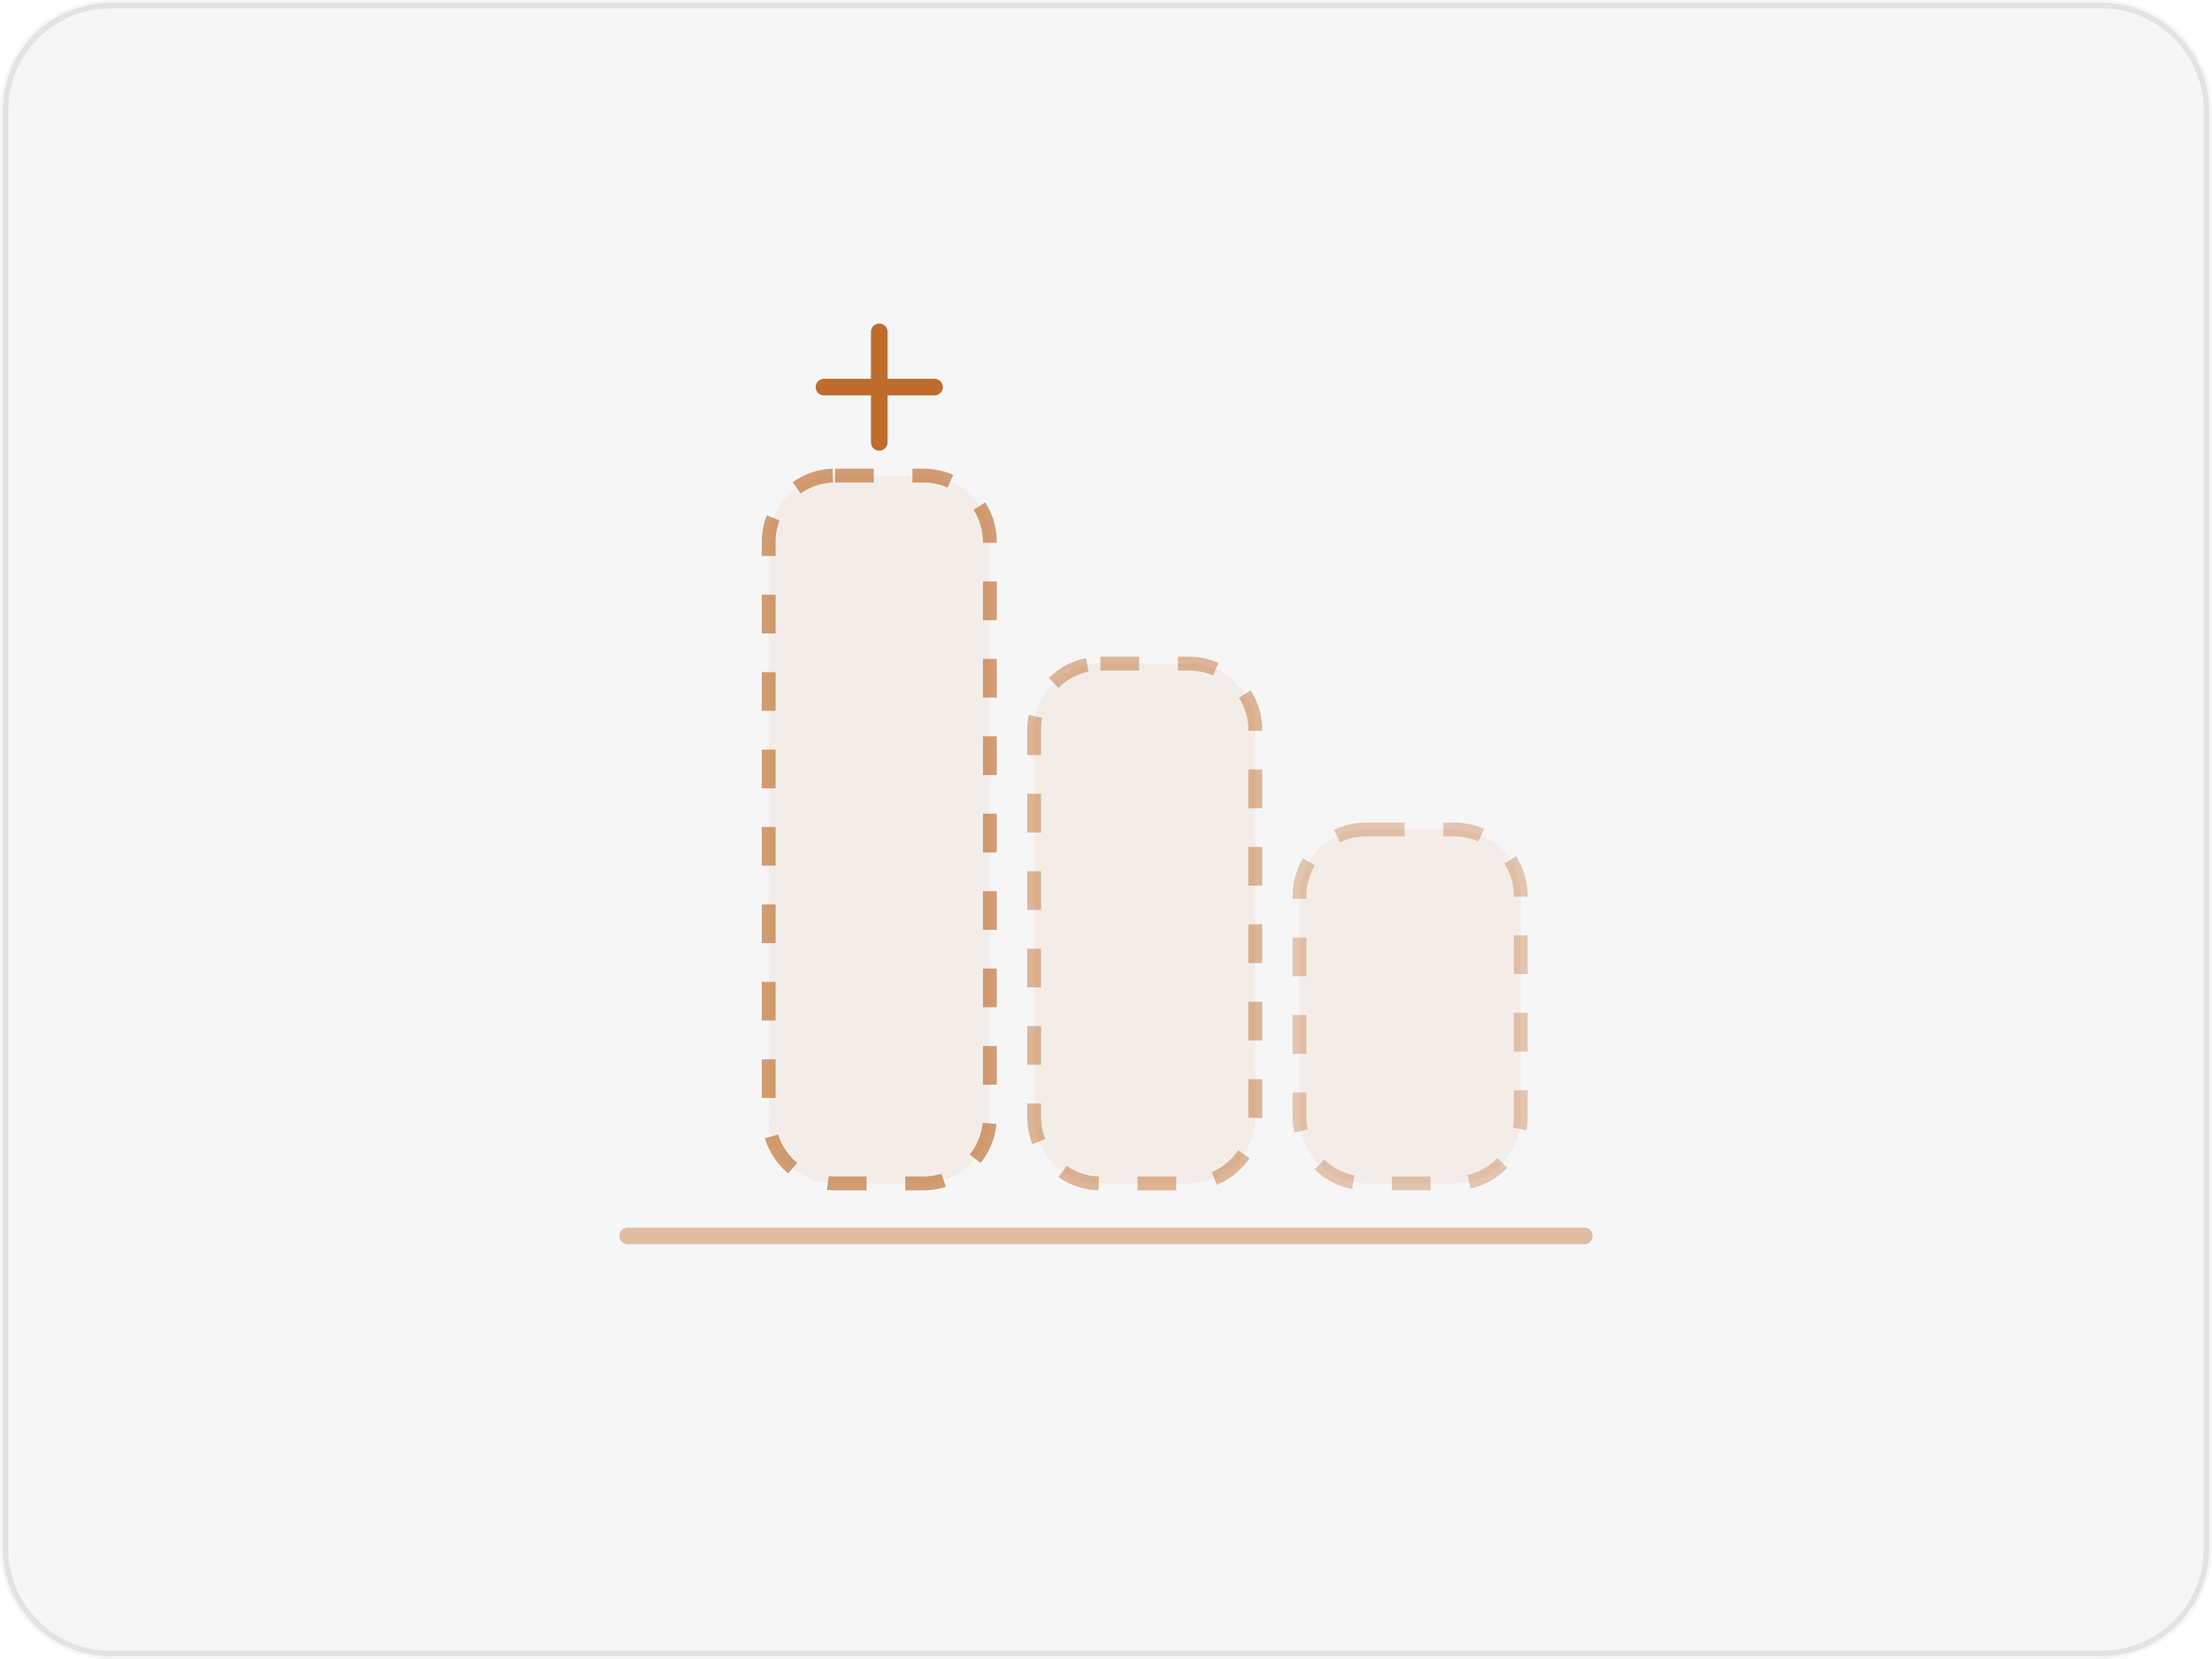
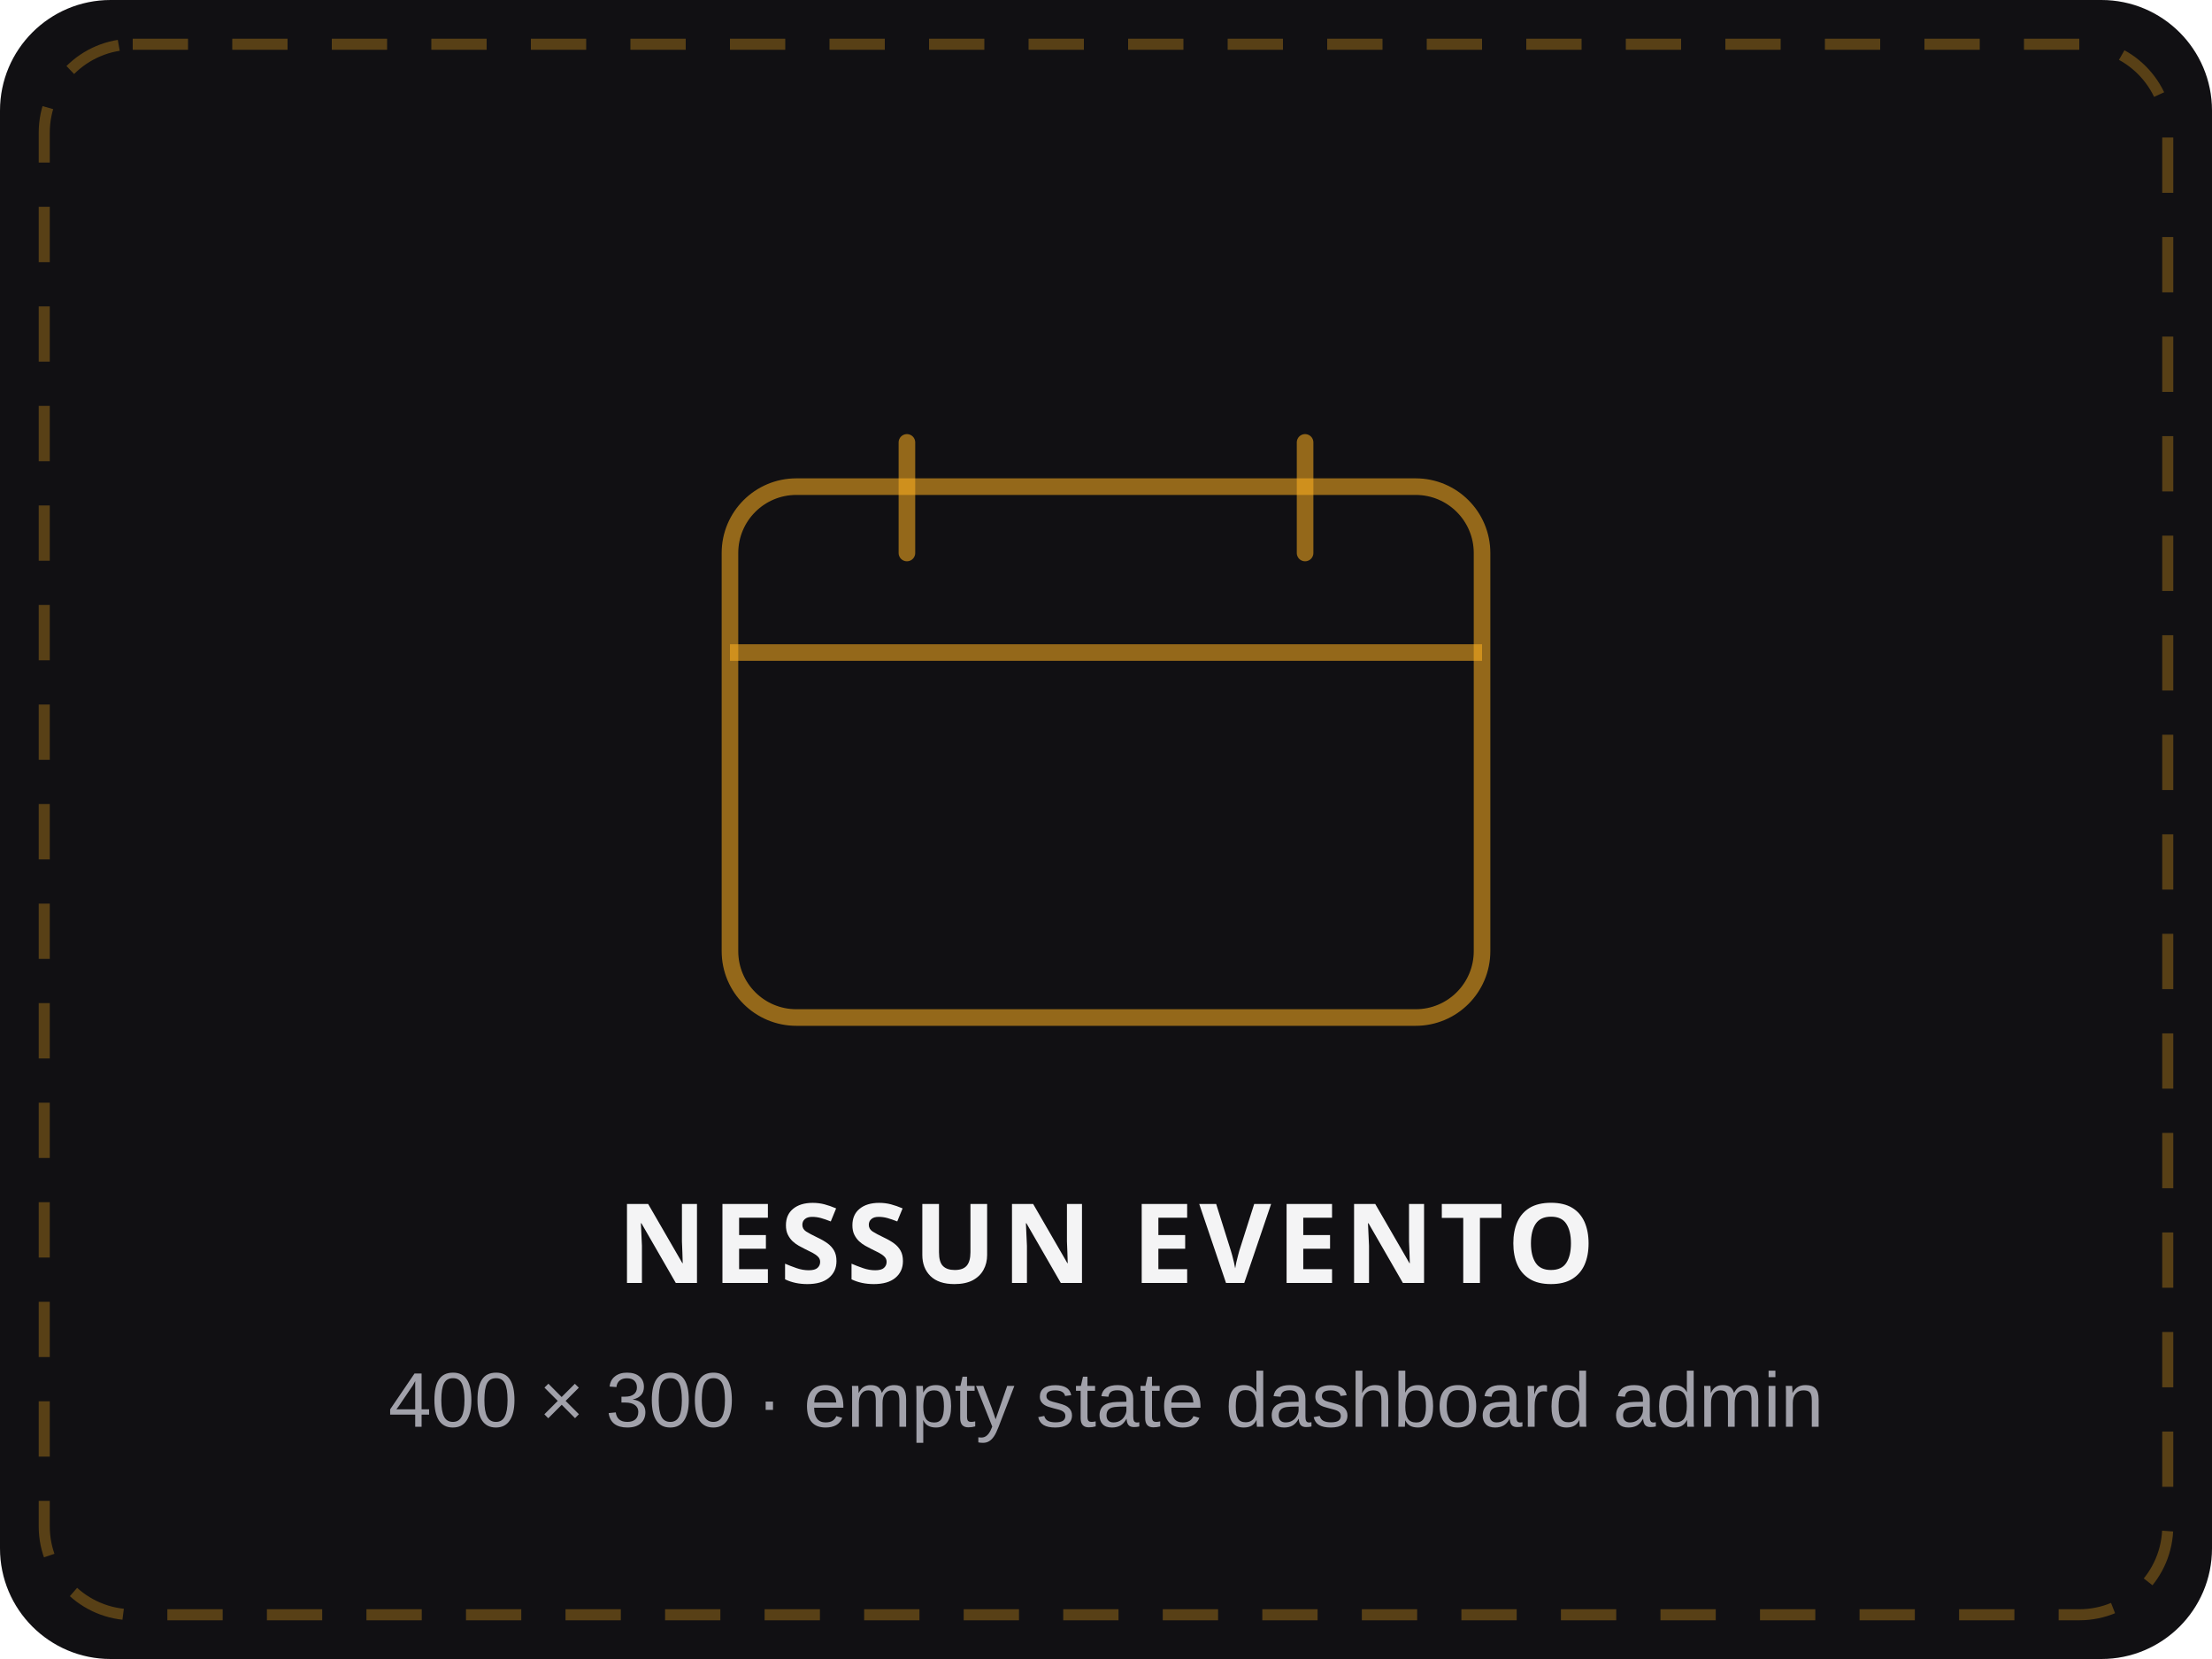
- <svg xmlns="http://www.w3.org/2000/svg" width="400" height="300" viewBox="0 0 400 300" role="img" aria-label="">
-   <rect width="400" height="300" rx="20" fill="#f6f6f7" />
-   <rect x="1" y="1" width="398" height="298" rx="19" fill="none" stroke="#000000" stroke-opacity="0.08" />
-   <g>
-     <rect x="139" y="86" width="40" height="128" rx="12" fill="#b45309" fill-opacity="0.06" stroke="#b45309" stroke-opacity="0.55" stroke-width="2.5" stroke-dasharray="7 7" />
-     <rect x="187" y="120" width="40" height="94" rx="12" fill="#b45309" fill-opacity="0.06" stroke="#b45309" stroke-opacity="0.4" stroke-width="2.5" stroke-dasharray="7 7" />
-     <rect x="235" y="150" width="40" height="64" rx="12" fill="#b45309" fill-opacity="0.06" stroke="#b45309" stroke-opacity="0.3" stroke-width="2.5" stroke-dasharray="7 7" />
-   </g>
-   <g stroke="#b45309" stroke-opacity="0.85" stroke-width="3" stroke-linecap="round">
-     <path d="M159 60 v20 M149 70 h20" />
-   </g>
-   <rect x="112" y="222" width="176" height="3" rx="1.5" fill="#b45309" opacity="0.35" />
+ <svg xmlns="http://www.w3.org/2000/svg" width="400" height="300" viewBox="0 0 400 300" role="img" aria-label="Illustrazione nessun evento — segnaposto">
+   <rect width="400" height="300" rx="20" fill="#111013" />
+   <rect x="8" y="8" width="384" height="284" rx="16" fill="none" stroke="#ffb020" stroke-opacity="0.3" stroke-width="2" stroke-dasharray="10 8" />
+   <rect x="132" y="88" width="136" height="96" rx="12" fill="none" stroke="#ffb020" stroke-opacity="0.55" stroke-width="3" />
+   <line x1="132" y1="118" x2="268" y2="118" stroke="#ffb020" stroke-opacity="0.55" stroke-width="3" />
+   <line x1="164" y1="80" x2="164" y2="100" stroke="#ffb020" stroke-opacity="0.55" stroke-width="3" stroke-linecap="round" />
+   <line x1="236" y1="80" x2="236" y2="100" stroke="#ffb020" stroke-opacity="0.55" stroke-width="3" stroke-linecap="round" />
+   <text x="200" y="232" text-anchor="middle" font-family="'Space Grotesk','Segoe UI',sans-serif" font-size="20" font-weight="700" fill="#f4f4f5" letter-spacing="1">NESSUN EVENTO</text>
+   <text x="200" y="258" text-anchor="middle" font-family="'Segoe UI',Arial,sans-serif" font-size="14" fill="#a1a1aa">400 × 300 · empty state dashboard admin</text>
</svg>
